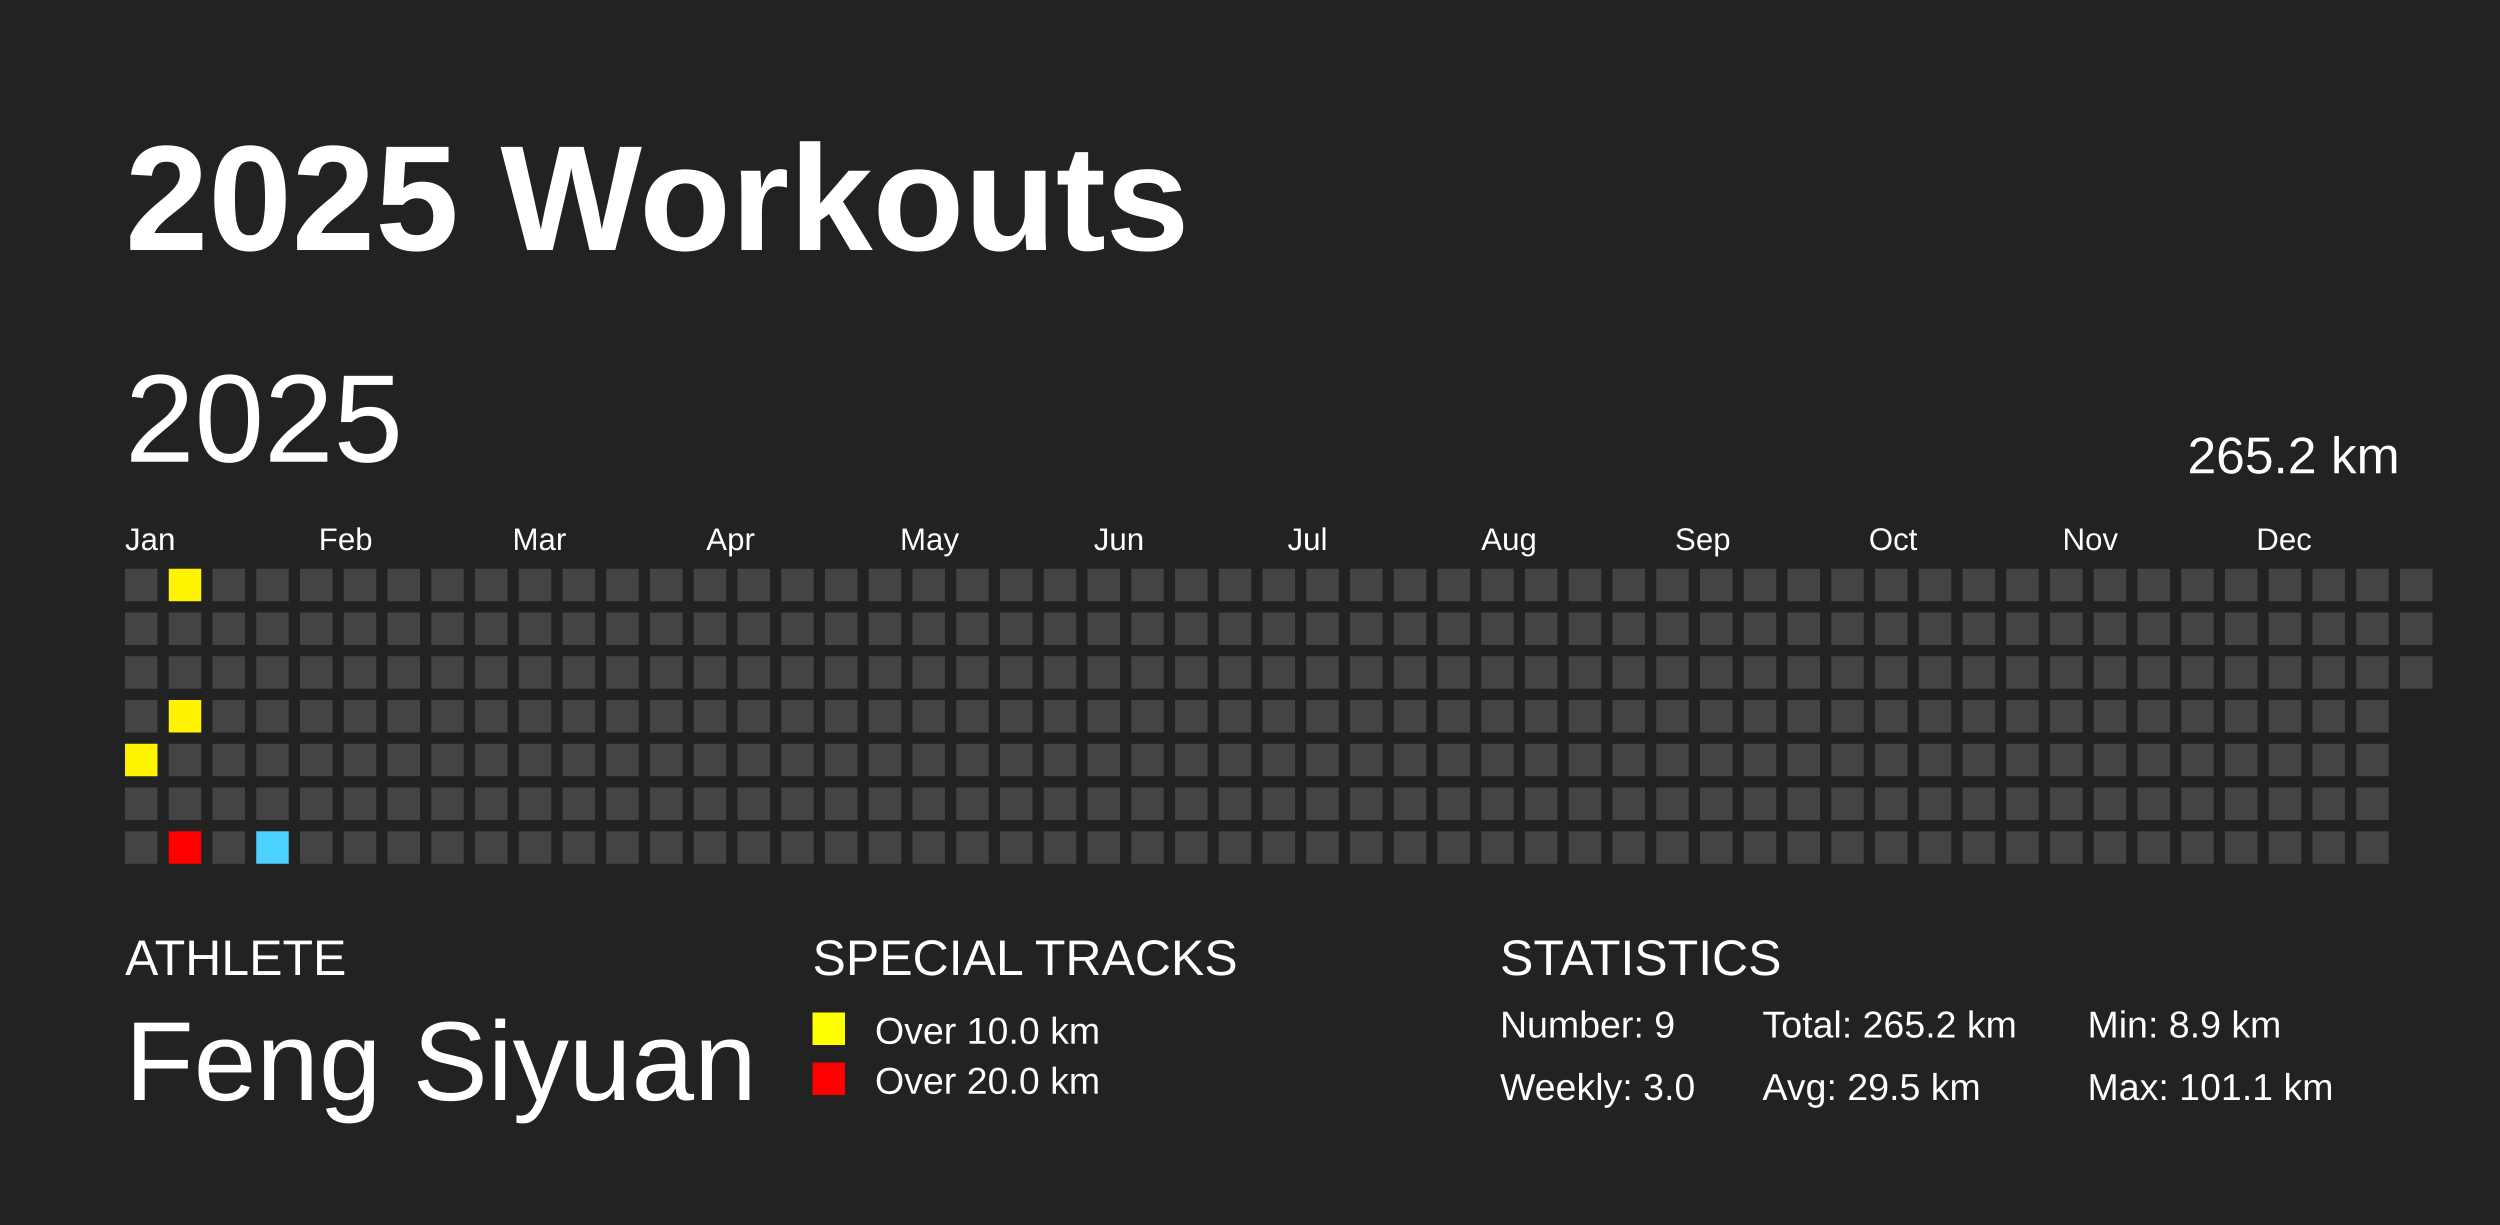
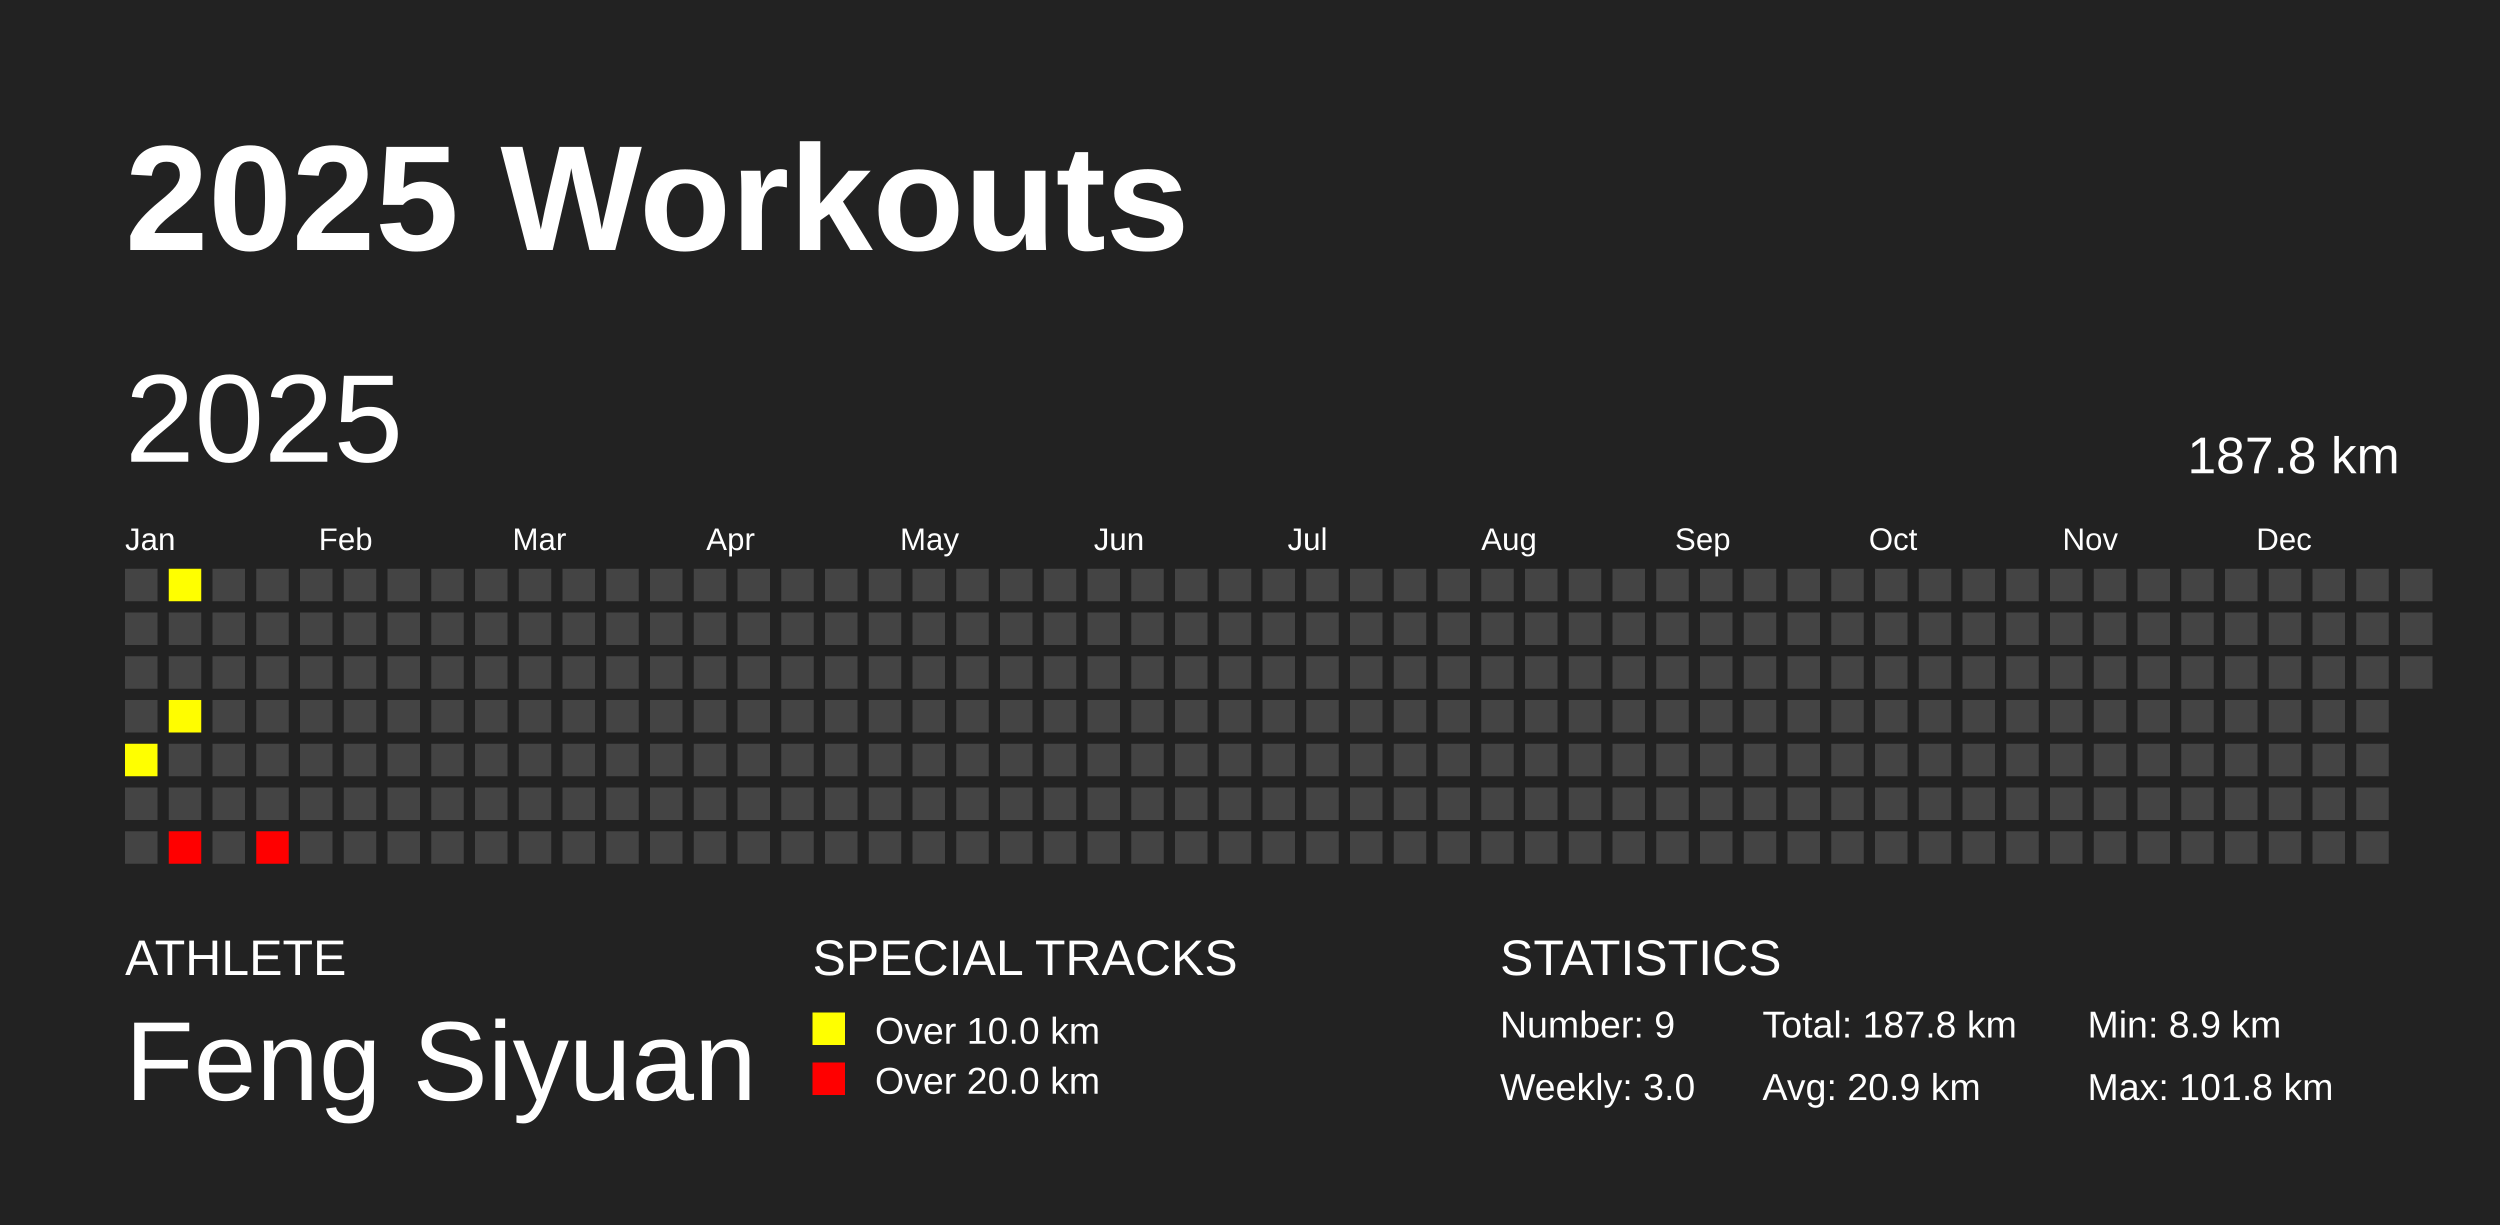
<svg xmlns="http://www.w3.org/2000/svg" baseProfile="full" height="98mm" version="1.1" viewBox="0,0,200,98" width="200mm">
  <defs />
  <rect fill="#222222" height="98" width="200" x="0" y="0" />
  <text fill="#FFFFFF" style="font-size:12px; font-family:Arial; font-weight:bold;" x="10" y="20">2025 Workouts</text>
  <text fill="#FFFFFF" style="font-size:4px; font-family:Arial" x="10" y="78">ATHLETE</text>
  <text fill="#FFFFFF" style="font-size:9px; font-family:Arial" x="10" y="88">Feng Siyuan</text>
  <text fill="#FFFFFF" style="font-size:4px; font-family:Arial" x="65" y="78">SPECIAL TRACKS</text>
  <rect fill="yellow" height="2.6" width="2.6" x="65" y="81" />
  <text fill="#FFFFFF" style="font-size:3px; font-family:Arial" x="70" y="83.5">Over 10.0 km</text>
  <rect fill="red" height="2.6" width="2.6" x="65" y="85" />
  <text fill="#FFFFFF" style="font-size:3px; font-family:Arial" x="70" y="87.5">Over 20.0 km</text>
  <text fill="#FFFFFF" style="font-size:4px; font-family:Arial" x="120" y="78">STATISTICS</text>
  <text fill="#FFFFFF" style="font-size:3px; font-family:Arial" x="120" y="83">Number: 9</text>
  <text fill="#FFFFFF" style="font-size:3px; font-family:Arial" x="120" y="88">Weekly: 3.0</text>
-   <text fill="#FFFFFF" style="font-size:3px; font-family:Arial" x="141" y="83">Total: 265.2 km</text>
-   <text fill="#FFFFFF" style="font-size:3px; font-family:Arial" x="141" y="88">Avg: 29.5 km</text>
+   <text fill="#FFFFFF" style="font-size:3px; font-family:Arial" x="141" y="83">Total: 187.8 km</text>
+   <text fill="#FFFFFF" style="font-size:3px; font-family:Arial" x="141" y="88">Avg: 20.9 km</text>
  <text fill="#FFFFFF" style="font-size:3px; font-family:Arial" x="167" y="83">Min: 8.9 km</text>
-   <text fill="#FFFFFF" style="font-size:3px; font-family:Arial" x="167" y="88">Max: 101.1 km</text>
+   <text fill="#FFFFFF" style="font-size:3px; font-family:Arial" x="167" y="88">Max: 101.8 km</text>
  <text dominant-baseline="hanging" fill="#FFFFFF" style="font-size:10.0px; font-family:Arial;" x="10" y="30">2025</text>
-   <text dominant-baseline="hanging" fill="#FFFFFF" style="font-size:4.125px; font-family:Arial;" x="175" y="35">265.2 km</text>
+   <text dominant-baseline="hanging" fill="#FFFFFF" style="font-size:4.125px; font-family:Arial;" x="175" y="35">187.8 km</text>
  <text fill="#FFFFFF" style="font-size:2.5px; font-family:Arial" x="10.0" y="44">Jan</text>
  <text fill="#FFFFFF" style="font-size:2.5px; font-family:Arial" x="25.5" y="44">Feb</text>
  <text fill="#FFFFFF" style="font-size:2.5px; font-family:Arial" x="41.0" y="44">Mar</text>
  <text fill="#FFFFFF" style="font-size:2.5px; font-family:Arial" x="56.5" y="44">Apr</text>
  <text fill="#FFFFFF" style="font-size:2.5px; font-family:Arial" x="72.0" y="44">May</text>
  <text fill="#FFFFFF" style="font-size:2.5px; font-family:Arial" x="87.5" y="44">Jun</text>
  <text fill="#FFFFFF" style="font-size:2.5px; font-family:Arial" x="103.0" y="44">Jul</text>
  <text fill="#FFFFFF" style="font-size:2.5px; font-family:Arial" x="118.5" y="44">Aug</text>
  <text fill="#FFFFFF" style="font-size:2.5px; font-family:Arial" x="134.0" y="44">Sep</text>
  <text fill="#FFFFFF" style="font-size:2.5px; font-family:Arial" x="149.5" y="44">Oct</text>
  <text fill="#FFFFFF" style="font-size:2.5px; font-family:Arial" x="165.0" y="44">Nov</text>
  <text fill="#FFFFFF" style="font-size:2.5px; font-family:Arial" x="180.5" y="44">Dec</text>
  <rect fill="#444444" height="2.6" width="2.6" x="10.0" y="45.5" />
  <rect fill="#444444" height="2.6" width="2.6" x="10.0" y="49.0" />
  <rect fill="#444444" height="2.6" width="2.6" x="10.0" y="52.5" />
  <rect fill="#444444" height="2.6" width="2.6" x="10.0" y="56.0" />
-   <rect fill="#fff400" height="2.6" width="2.6" x="10.0" y="59.5" />
+   <rect fill="#ffff00" height="2.6" width="2.6" x="10.0" y="59.5" />
  <rect fill="#444444" height="2.6" width="2.6" x="10.0" y="63.0" />
  <rect fill="#444444" height="2.6" width="2.6" x="10.0" y="66.5" />
-   <rect fill="#fff400" height="2.6" width="2.6" x="13.5" y="45.5" />
+   <rect fill="#ffff00" height="2.6" width="2.6" x="13.5" y="45.5" />
  <rect fill="#444444" height="2.6" width="2.6" x="13.5" y="49.0" />
  <rect fill="#444444" height="2.6" width="2.6" x="13.5" y="52.5" />
-   <rect fill="#fff300" height="2.6" width="2.6" x="13.5" y="56.0" />
+   <rect fill="#fffd00" height="2.6" width="2.6" x="13.5" y="56.0" />
  <rect fill="#444444" height="2.6" width="2.6" x="13.5" y="59.5" />
  <rect fill="#444444" height="2.6" width="2.6" x="13.5" y="63.0" />
  <rect fill="red" height="2.6" width="2.6" x="13.5" y="66.5" />
  <rect fill="#444444" height="2.6" width="2.6" x="17.0" y="45.5" />
  <rect fill="#444444" height="2.6" width="2.6" x="17.0" y="49.0" />
  <rect fill="#444444" height="2.6" width="2.6" x="17.0" y="52.5" />
  <rect fill="#444444" height="2.6" width="2.6" x="17.0" y="56.0" />
  <rect fill="#444444" height="2.6" width="2.6" x="17.0" y="59.5" />
  <rect fill="#444444" height="2.6" width="2.6" x="17.0" y="63.0" />
  <rect fill="#444444" height="2.6" width="2.6" x="17.0" y="66.5" />
  <rect fill="#444444" height="2.6" width="2.6" x="20.5" y="45.5" />
  <rect fill="#444444" height="2.6" width="2.6" x="20.5" y="49.0" />
  <rect fill="#444444" height="2.6" width="2.6" x="20.5" y="52.5" />
  <rect fill="#444444" height="2.6" width="2.6" x="20.5" y="56.0" />
  <rect fill="#444444" height="2.6" width="2.6" x="20.5" y="59.5" />
  <rect fill="#444444" height="2.6" width="2.6" x="20.5" y="63.0" />
-   <rect fill="#4dd2ff" height="2.6" width="2.6" x="20.5" y="66.5" />
+   <rect fill="red" height="2.6" width="2.6" x="20.5" y="66.5" />
  <rect fill="#444444" height="2.6" width="2.6" x="24.0" y="45.5" />
  <rect fill="#444444" height="2.6" width="2.6" x="24.0" y="49.0" />
  <rect fill="#444444" height="2.6" width="2.6" x="24.0" y="52.5" />
  <rect fill="#444444" height="2.6" width="2.6" x="24.0" y="56.0" />
  <rect fill="#444444" height="2.6" width="2.6" x="24.0" y="59.5" />
  <rect fill="#444444" height="2.6" width="2.6" x="24.0" y="63.0" />
  <rect fill="#444444" height="2.6" width="2.6" x="24.0" y="66.5" />
  <rect fill="#444444" height="2.6" width="2.6" x="27.5" y="45.5" />
  <rect fill="#444444" height="2.6" width="2.6" x="27.5" y="49.0" />
  <rect fill="#444444" height="2.6" width="2.6" x="27.5" y="52.5" />
  <rect fill="#444444" height="2.6" width="2.6" x="27.5" y="56.0" />
  <rect fill="#444444" height="2.6" width="2.6" x="27.5" y="59.5" />
  <rect fill="#444444" height="2.6" width="2.6" x="27.5" y="63.0" />
  <rect fill="#444444" height="2.6" width="2.6" x="27.5" y="66.5" />
  <rect fill="#444444" height="2.6" width="2.6" x="31.0" y="45.5" />
  <rect fill="#444444" height="2.6" width="2.6" x="31.0" y="49.0" />
  <rect fill="#444444" height="2.6" width="2.6" x="31.0" y="52.5" />
  <rect fill="#444444" height="2.6" width="2.6" x="31.0" y="56.0" />
  <rect fill="#444444" height="2.6" width="2.6" x="31.0" y="59.5" />
  <rect fill="#444444" height="2.6" width="2.6" x="31.0" y="63.0" />
  <rect fill="#444444" height="2.6" width="2.6" x="31.0" y="66.5" />
  <rect fill="#444444" height="2.6" width="2.6" x="34.5" y="45.5" />
  <rect fill="#444444" height="2.6" width="2.6" x="34.5" y="49.0" />
  <rect fill="#444444" height="2.6" width="2.6" x="34.5" y="52.5" />
  <rect fill="#444444" height="2.6" width="2.6" x="34.5" y="56.0" />
  <rect fill="#444444" height="2.6" width="2.6" x="34.5" y="59.5" />
  <rect fill="#444444" height="2.6" width="2.6" x="34.5" y="63.0" />
  <rect fill="#444444" height="2.6" width="2.6" x="34.5" y="66.5" />
  <rect fill="#444444" height="2.6" width="2.6" x="38.0" y="45.5" />
  <rect fill="#444444" height="2.6" width="2.6" x="38.0" y="49.0" />
  <rect fill="#444444" height="2.6" width="2.6" x="38.0" y="52.5" />
  <rect fill="#444444" height="2.6" width="2.6" x="38.0" y="56.0" />
  <rect fill="#444444" height="2.6" width="2.6" x="38.0" y="59.5" />
  <rect fill="#444444" height="2.6" width="2.6" x="38.0" y="63.0" />
  <rect fill="#444444" height="2.6" width="2.6" x="38.0" y="66.5" />
  <rect fill="#444444" height="2.6" width="2.6" x="41.5" y="45.5" />
  <rect fill="#444444" height="2.6" width="2.6" x="41.5" y="49.0" />
  <rect fill="#444444" height="2.6" width="2.6" x="41.5" y="52.5" />
  <rect fill="#444444" height="2.6" width="2.6" x="41.5" y="56.0" />
  <rect fill="#444444" height="2.6" width="2.6" x="41.5" y="59.5" />
  <rect fill="#444444" height="2.6" width="2.6" x="41.5" y="63.0" />
  <rect fill="#444444" height="2.6" width="2.6" x="41.5" y="66.5" />
  <rect fill="#444444" height="2.6" width="2.6" x="45.0" y="45.5" />
  <rect fill="#444444" height="2.6" width="2.6" x="45.0" y="49.0" />
  <rect fill="#444444" height="2.6" width="2.6" x="45.0" y="52.5" />
  <rect fill="#444444" height="2.6" width="2.6" x="45.0" y="56.0" />
  <rect fill="#444444" height="2.6" width="2.6" x="45.0" y="59.5" />
  <rect fill="#444444" height="2.6" width="2.6" x="45.0" y="63.0" />
  <rect fill="#444444" height="2.6" width="2.6" x="45.0" y="66.5" />
  <rect fill="#444444" height="2.6" width="2.6" x="48.5" y="45.5" />
  <rect fill="#444444" height="2.6" width="2.6" x="48.5" y="49.0" />
  <rect fill="#444444" height="2.6" width="2.6" x="48.5" y="52.5" />
  <rect fill="#444444" height="2.6" width="2.6" x="48.5" y="56.0" />
  <rect fill="#444444" height="2.6" width="2.6" x="48.5" y="59.5" />
  <rect fill="#444444" height="2.6" width="2.6" x="48.5" y="63.0" />
  <rect fill="#444444" height="2.6" width="2.6" x="48.5" y="66.5" />
  <rect fill="#444444" height="2.6" width="2.6" x="52.0" y="45.5" />
  <rect fill="#444444" height="2.6" width="2.6" x="52.0" y="49.0" />
  <rect fill="#444444" height="2.6" width="2.6" x="52.0" y="52.5" />
  <rect fill="#444444" height="2.6" width="2.6" x="52.0" y="56.0" />
  <rect fill="#444444" height="2.6" width="2.6" x="52.0" y="59.5" />
  <rect fill="#444444" height="2.6" width="2.6" x="52.0" y="63.0" />
  <rect fill="#444444" height="2.6" width="2.6" x="52.0" y="66.5" />
  <rect fill="#444444" height="2.6" width="2.6" x="55.5" y="45.5" />
  <rect fill="#444444" height="2.6" width="2.6" x="55.5" y="49.0" />
  <rect fill="#444444" height="2.6" width="2.6" x="55.5" y="52.5" />
  <rect fill="#444444" height="2.6" width="2.6" x="55.5" y="56.0" />
  <rect fill="#444444" height="2.6" width="2.6" x="55.5" y="59.5" />
  <rect fill="#444444" height="2.6" width="2.6" x="55.5" y="63.0" />
  <rect fill="#444444" height="2.6" width="2.6" x="55.5" y="66.5" />
  <rect fill="#444444" height="2.6" width="2.6" x="59.0" y="45.5" />
  <rect fill="#444444" height="2.6" width="2.6" x="59.0" y="49.0" />
  <rect fill="#444444" height="2.6" width="2.6" x="59.0" y="52.5" />
  <rect fill="#444444" height="2.6" width="2.6" x="59.0" y="56.0" />
  <rect fill="#444444" height="2.6" width="2.6" x="59.0" y="59.5" />
  <rect fill="#444444" height="2.6" width="2.6" x="59.0" y="63.0" />
  <rect fill="#444444" height="2.6" width="2.6" x="59.0" y="66.5" />
  <rect fill="#444444" height="2.6" width="2.6" x="62.5" y="45.5" />
  <rect fill="#444444" height="2.6" width="2.6" x="62.5" y="49.0" />
  <rect fill="#444444" height="2.6" width="2.6" x="62.5" y="52.5" />
  <rect fill="#444444" height="2.6" width="2.6" x="62.5" y="56.0" />
  <rect fill="#444444" height="2.6" width="2.6" x="62.5" y="59.5" />
  <rect fill="#444444" height="2.6" width="2.6" x="62.5" y="63.0" />
  <rect fill="#444444" height="2.6" width="2.6" x="62.5" y="66.5" />
  <rect fill="#444444" height="2.6" width="2.6" x="66.0" y="45.5" />
  <rect fill="#444444" height="2.6" width="2.6" x="66.0" y="49.0" />
  <rect fill="#444444" height="2.6" width="2.6" x="66.0" y="52.5" />
  <rect fill="#444444" height="2.6" width="2.6" x="66.0" y="56.0" />
  <rect fill="#444444" height="2.6" width="2.6" x="66.0" y="59.5" />
  <rect fill="#444444" height="2.6" width="2.6" x="66.0" y="63.0" />
  <rect fill="#444444" height="2.6" width="2.6" x="66.0" y="66.5" />
  <rect fill="#444444" height="2.6" width="2.6" x="69.5" y="45.5" />
  <rect fill="#444444" height="2.6" width="2.6" x="69.5" y="49.0" />
  <rect fill="#444444" height="2.6" width="2.6" x="69.5" y="52.5" />
  <rect fill="#444444" height="2.6" width="2.6" x="69.5" y="56.0" />
  <rect fill="#444444" height="2.6" width="2.6" x="69.5" y="59.5" />
  <rect fill="#444444" height="2.6" width="2.6" x="69.5" y="63.0" />
  <rect fill="#444444" height="2.6" width="2.6" x="69.5" y="66.5" />
  <rect fill="#444444" height="2.6" width="2.6" x="73.0" y="45.5" />
  <rect fill="#444444" height="2.6" width="2.6" x="73.0" y="49.0" />
  <rect fill="#444444" height="2.6" width="2.6" x="73.0" y="52.5" />
  <rect fill="#444444" height="2.6" width="2.6" x="73.0" y="56.0" />
  <rect fill="#444444" height="2.6" width="2.6" x="73.0" y="59.5" />
  <rect fill="#444444" height="2.6" width="2.6" x="73.0" y="63.0" />
  <rect fill="#444444" height="2.6" width="2.6" x="73.0" y="66.5" />
  <rect fill="#444444" height="2.6" width="2.6" x="76.5" y="45.5" />
  <rect fill="#444444" height="2.6" width="2.6" x="76.5" y="49.0" />
  <rect fill="#444444" height="2.6" width="2.6" x="76.5" y="52.5" />
  <rect fill="#444444" height="2.6" width="2.6" x="76.5" y="56.0" />
  <rect fill="#444444" height="2.6" width="2.6" x="76.5" y="59.5" />
  <rect fill="#444444" height="2.6" width="2.6" x="76.5" y="63.0" />
  <rect fill="#444444" height="2.6" width="2.6" x="76.5" y="66.5" />
  <rect fill="#444444" height="2.6" width="2.6" x="80.0" y="45.5" />
  <rect fill="#444444" height="2.6" width="2.6" x="80.0" y="49.0" />
  <rect fill="#444444" height="2.6" width="2.6" x="80.0" y="52.5" />
  <rect fill="#444444" height="2.6" width="2.6" x="80.0" y="56.0" />
  <rect fill="#444444" height="2.6" width="2.6" x="80.0" y="59.5" />
  <rect fill="#444444" height="2.6" width="2.6" x="80.0" y="63.0" />
  <rect fill="#444444" height="2.6" width="2.6" x="80.0" y="66.5" />
  <rect fill="#444444" height="2.6" width="2.6" x="83.5" y="45.5" />
  <rect fill="#444444" height="2.6" width="2.6" x="83.5" y="49.0" />
  <rect fill="#444444" height="2.6" width="2.6" x="83.5" y="52.5" />
  <rect fill="#444444" height="2.6" width="2.6" x="83.5" y="56.0" />
  <rect fill="#444444" height="2.6" width="2.6" x="83.5" y="59.5" />
  <rect fill="#444444" height="2.6" width="2.6" x="83.5" y="63.0" />
  <rect fill="#444444" height="2.6" width="2.6" x="83.5" y="66.5" />
  <rect fill="#444444" height="2.6" width="2.6" x="87.0" y="45.5" />
  <rect fill="#444444" height="2.6" width="2.6" x="87.0" y="49.0" />
  <rect fill="#444444" height="2.6" width="2.6" x="87.0" y="52.5" />
  <rect fill="#444444" height="2.6" width="2.6" x="87.0" y="56.0" />
  <rect fill="#444444" height="2.6" width="2.6" x="87.0" y="59.5" />
  <rect fill="#444444" height="2.6" width="2.6" x="87.0" y="63.0" />
  <rect fill="#444444" height="2.6" width="2.6" x="87.0" y="66.5" />
  <rect fill="#444444" height="2.6" width="2.6" x="90.5" y="45.5" />
  <rect fill="#444444" height="2.6" width="2.6" x="90.5" y="49.0" />
  <rect fill="#444444" height="2.6" width="2.6" x="90.5" y="52.5" />
  <rect fill="#444444" height="2.6" width="2.6" x="90.5" y="56.0" />
  <rect fill="#444444" height="2.6" width="2.6" x="90.5" y="59.5" />
  <rect fill="#444444" height="2.6" width="2.6" x="90.5" y="63.0" />
  <rect fill="#444444" height="2.6" width="2.6" x="90.5" y="66.5" />
  <rect fill="#444444" height="2.6" width="2.6" x="94.0" y="45.5" />
  <rect fill="#444444" height="2.6" width="2.6" x="94.0" y="49.0" />
  <rect fill="#444444" height="2.6" width="2.6" x="94.0" y="52.5" />
  <rect fill="#444444" height="2.6" width="2.6" x="94.0" y="56.0" />
  <rect fill="#444444" height="2.6" width="2.6" x="94.0" y="59.5" />
  <rect fill="#444444" height="2.6" width="2.6" x="94.0" y="63.0" />
  <rect fill="#444444" height="2.6" width="2.6" x="94.0" y="66.5" />
  <rect fill="#444444" height="2.6" width="2.6" x="97.5" y="45.5" />
  <rect fill="#444444" height="2.6" width="2.6" x="97.5" y="49.0" />
  <rect fill="#444444" height="2.6" width="2.6" x="97.5" y="52.5" />
  <rect fill="#444444" height="2.6" width="2.6" x="97.5" y="56.0" />
  <rect fill="#444444" height="2.6" width="2.6" x="97.5" y="59.5" />
  <rect fill="#444444" height="2.6" width="2.6" x="97.5" y="63.0" />
  <rect fill="#444444" height="2.6" width="2.6" x="97.5" y="66.5" />
  <rect fill="#444444" height="2.6" width="2.6" x="101.0" y="45.5" />
  <rect fill="#444444" height="2.6" width="2.6" x="101.0" y="49.0" />
  <rect fill="#444444" height="2.6" width="2.6" x="101.0" y="52.5" />
  <rect fill="#444444" height="2.6" width="2.6" x="101.0" y="56.0" />
  <rect fill="#444444" height="2.6" width="2.6" x="101.0" y="59.5" />
  <rect fill="#444444" height="2.6" width="2.6" x="101.0" y="63.0" />
  <rect fill="#444444" height="2.6" width="2.6" x="101.0" y="66.5" />
  <rect fill="#444444" height="2.6" width="2.6" x="104.5" y="45.5" />
  <rect fill="#444444" height="2.6" width="2.6" x="104.5" y="49.0" />
  <rect fill="#444444" height="2.6" width="2.6" x="104.5" y="52.5" />
  <rect fill="#444444" height="2.6" width="2.6" x="104.5" y="56.0" />
  <rect fill="#444444" height="2.6" width="2.6" x="104.5" y="59.5" />
  <rect fill="#444444" height="2.6" width="2.6" x="104.5" y="63.0" />
  <rect fill="#444444" height="2.6" width="2.6" x="104.5" y="66.5" />
  <rect fill="#444444" height="2.6" width="2.6" x="108.0" y="45.5" />
  <rect fill="#444444" height="2.6" width="2.6" x="108.0" y="49.0" />
  <rect fill="#444444" height="2.6" width="2.6" x="108.0" y="52.5" />
  <rect fill="#444444" height="2.6" width="2.6" x="108.0" y="56.0" />
  <rect fill="#444444" height="2.6" width="2.6" x="108.0" y="59.5" />
  <rect fill="#444444" height="2.6" width="2.6" x="108.0" y="63.0" />
  <rect fill="#444444" height="2.6" width="2.6" x="108.0" y="66.5" />
  <rect fill="#444444" height="2.6" width="2.6" x="111.5" y="45.5" />
  <rect fill="#444444" height="2.6" width="2.6" x="111.5" y="49.0" />
  <rect fill="#444444" height="2.6" width="2.6" x="111.5" y="52.5" />
  <rect fill="#444444" height="2.6" width="2.6" x="111.5" y="56.0" />
  <rect fill="#444444" height="2.6" width="2.6" x="111.5" y="59.5" />
  <rect fill="#444444" height="2.6" width="2.6" x="111.5" y="63.0" />
  <rect fill="#444444" height="2.6" width="2.6" x="111.5" y="66.5" />
  <rect fill="#444444" height="2.6" width="2.6" x="115.0" y="45.5" />
  <rect fill="#444444" height="2.6" width="2.6" x="115.0" y="49.0" />
  <rect fill="#444444" height="2.6" width="2.6" x="115.0" y="52.5" />
  <rect fill="#444444" height="2.6" width="2.6" x="115.0" y="56.0" />
  <rect fill="#444444" height="2.6" width="2.6" x="115.0" y="59.5" />
  <rect fill="#444444" height="2.6" width="2.6" x="115.0" y="63.0" />
  <rect fill="#444444" height="2.6" width="2.6" x="115.0" y="66.5" />
  <rect fill="#444444" height="2.6" width="2.6" x="118.5" y="45.5" />
  <rect fill="#444444" height="2.6" width="2.6" x="118.5" y="49.0" />
  <rect fill="#444444" height="2.6" width="2.6" x="118.5" y="52.5" />
  <rect fill="#444444" height="2.6" width="2.6" x="118.5" y="56.0" />
  <rect fill="#444444" height="2.6" width="2.6" x="118.5" y="59.5" />
  <rect fill="#444444" height="2.6" width="2.6" x="118.5" y="63.0" />
  <rect fill="#444444" height="2.6" width="2.6" x="118.5" y="66.5" />
  <rect fill="#444444" height="2.6" width="2.6" x="122.0" y="45.5" />
  <rect fill="#444444" height="2.6" width="2.6" x="122.0" y="49.0" />
  <rect fill="#444444" height="2.6" width="2.6" x="122.0" y="52.5" />
  <rect fill="#444444" height="2.6" width="2.6" x="122.0" y="56.0" />
  <rect fill="#444444" height="2.6" width="2.6" x="122.0" y="59.5" />
  <rect fill="#444444" height="2.6" width="2.6" x="122.0" y="63.0" />
  <rect fill="#444444" height="2.6" width="2.6" x="122.0" y="66.5" />
  <rect fill="#444444" height="2.6" width="2.6" x="125.5" y="45.5" />
  <rect fill="#444444" height="2.6" width="2.6" x="125.5" y="49.0" />
  <rect fill="#444444" height="2.6" width="2.6" x="125.5" y="52.5" />
  <rect fill="#444444" height="2.6" width="2.6" x="125.5" y="56.0" />
  <rect fill="#444444" height="2.6" width="2.6" x="125.5" y="59.5" />
  <rect fill="#444444" height="2.6" width="2.6" x="125.5" y="63.0" />
  <rect fill="#444444" height="2.6" width="2.6" x="125.5" y="66.5" />
  <rect fill="#444444" height="2.6" width="2.6" x="129.0" y="45.5" />
  <rect fill="#444444" height="2.6" width="2.6" x="129.0" y="49.0" />
  <rect fill="#444444" height="2.6" width="2.6" x="129.0" y="52.5" />
  <rect fill="#444444" height="2.6" width="2.6" x="129.0" y="56.0" />
  <rect fill="#444444" height="2.6" width="2.6" x="129.0" y="59.5" />
  <rect fill="#444444" height="2.6" width="2.6" x="129.0" y="63.0" />
  <rect fill="#444444" height="2.6" width="2.6" x="129.0" y="66.5" />
  <rect fill="#444444" height="2.6" width="2.6" x="132.5" y="45.5" />
  <rect fill="#444444" height="2.6" width="2.6" x="132.5" y="49.0" />
  <rect fill="#444444" height="2.6" width="2.6" x="132.5" y="52.5" />
  <rect fill="#444444" height="2.6" width="2.6" x="132.5" y="56.0" />
  <rect fill="#444444" height="2.6" width="2.6" x="132.5" y="59.5" />
  <rect fill="#444444" height="2.6" width="2.6" x="132.5" y="63.0" />
  <rect fill="#444444" height="2.6" width="2.6" x="132.5" y="66.5" />
  <rect fill="#444444" height="2.6" width="2.6" x="136.0" y="45.5" />
  <rect fill="#444444" height="2.6" width="2.6" x="136.0" y="49.0" />
  <rect fill="#444444" height="2.6" width="2.6" x="136.0" y="52.5" />
  <rect fill="#444444" height="2.6" width="2.6" x="136.0" y="56.0" />
  <rect fill="#444444" height="2.6" width="2.6" x="136.0" y="59.5" />
  <rect fill="#444444" height="2.6" width="2.6" x="136.0" y="63.0" />
  <rect fill="#444444" height="2.6" width="2.6" x="136.0" y="66.5" />
  <rect fill="#444444" height="2.6" width="2.6" x="139.5" y="45.5" />
  <rect fill="#444444" height="2.6" width="2.6" x="139.5" y="49.0" />
  <rect fill="#444444" height="2.6" width="2.6" x="139.5" y="52.5" />
  <rect fill="#444444" height="2.6" width="2.6" x="139.5" y="56.0" />
  <rect fill="#444444" height="2.6" width="2.6" x="139.5" y="59.5" />
  <rect fill="#444444" height="2.6" width="2.6" x="139.5" y="63.0" />
  <rect fill="#444444" height="2.6" width="2.6" x="139.5" y="66.5" />
  <rect fill="#444444" height="2.6" width="2.6" x="143.0" y="45.5" />
  <rect fill="#444444" height="2.6" width="2.6" x="143.0" y="49.0" />
  <rect fill="#444444" height="2.6" width="2.6" x="143.0" y="52.5" />
  <rect fill="#444444" height="2.6" width="2.6" x="143.0" y="56.0" />
  <rect fill="#444444" height="2.6" width="2.6" x="143.0" y="59.5" />
  <rect fill="#444444" height="2.6" width="2.6" x="143.0" y="63.0" />
  <rect fill="#444444" height="2.6" width="2.6" x="143.0" y="66.5" />
  <rect fill="#444444" height="2.6" width="2.6" x="146.5" y="45.5" />
  <rect fill="#444444" height="2.6" width="2.6" x="146.5" y="49.0" />
  <rect fill="#444444" height="2.6" width="2.6" x="146.5" y="52.5" />
  <rect fill="#444444" height="2.6" width="2.6" x="146.5" y="56.0" />
  <rect fill="#444444" height="2.6" width="2.6" x="146.5" y="59.5" />
  <rect fill="#444444" height="2.6" width="2.6" x="146.5" y="63.0" />
  <rect fill="#444444" height="2.6" width="2.6" x="146.5" y="66.5" />
  <rect fill="#444444" height="2.6" width="2.6" x="150.0" y="45.5" />
  <rect fill="#444444" height="2.6" width="2.6" x="150.0" y="49.0" />
  <rect fill="#444444" height="2.6" width="2.6" x="150.0" y="52.5" />
  <rect fill="#444444" height="2.6" width="2.6" x="150.0" y="56.0" />
  <rect fill="#444444" height="2.6" width="2.6" x="150.0" y="59.5" />
  <rect fill="#444444" height="2.6" width="2.6" x="150.0" y="63.0" />
  <rect fill="#444444" height="2.6" width="2.6" x="150.0" y="66.5" />
  <rect fill="#444444" height="2.6" width="2.6" x="153.5" y="45.5" />
  <rect fill="#444444" height="2.6" width="2.6" x="153.5" y="49.0" />
  <rect fill="#444444" height="2.6" width="2.6" x="153.5" y="52.5" />
  <rect fill="#444444" height="2.6" width="2.6" x="153.5" y="56.0" />
  <rect fill="#444444" height="2.6" width="2.6" x="153.5" y="59.5" />
  <rect fill="#444444" height="2.6" width="2.6" x="153.5" y="63.0" />
  <rect fill="#444444" height="2.6" width="2.6" x="153.5" y="66.5" />
  <rect fill="#444444" height="2.6" width="2.6" x="157.0" y="45.5" />
  <rect fill="#444444" height="2.6" width="2.6" x="157.0" y="49.0" />
  <rect fill="#444444" height="2.6" width="2.6" x="157.0" y="52.5" />
  <rect fill="#444444" height="2.6" width="2.6" x="157.0" y="56.0" />
  <rect fill="#444444" height="2.6" width="2.6" x="157.0" y="59.5" />
  <rect fill="#444444" height="2.6" width="2.6" x="157.0" y="63.0" />
  <rect fill="#444444" height="2.6" width="2.6" x="157.0" y="66.5" />
  <rect fill="#444444" height="2.6" width="2.6" x="160.5" y="45.5" />
  <rect fill="#444444" height="2.6" width="2.6" x="160.5" y="49.0" />
  <rect fill="#444444" height="2.6" width="2.6" x="160.5" y="52.5" />
  <rect fill="#444444" height="2.6" width="2.6" x="160.5" y="56.0" />
  <rect fill="#444444" height="2.6" width="2.6" x="160.5" y="59.5" />
  <rect fill="#444444" height="2.6" width="2.6" x="160.5" y="63.0" />
  <rect fill="#444444" height="2.6" width="2.6" x="160.5" y="66.5" />
  <rect fill="#444444" height="2.6" width="2.6" x="164.0" y="45.5" />
  <rect fill="#444444" height="2.6" width="2.6" x="164.0" y="49.0" />
  <rect fill="#444444" height="2.6" width="2.6" x="164.0" y="52.5" />
  <rect fill="#444444" height="2.6" width="2.6" x="164.0" y="56.0" />
  <rect fill="#444444" height="2.6" width="2.6" x="164.0" y="59.5" />
  <rect fill="#444444" height="2.6" width="2.6" x="164.0" y="63.0" />
  <rect fill="#444444" height="2.6" width="2.6" x="164.0" y="66.5" />
  <rect fill="#444444" height="2.6" width="2.6" x="167.5" y="45.5" />
  <rect fill="#444444" height="2.6" width="2.6" x="167.5" y="49.0" />
  <rect fill="#444444" height="2.6" width="2.6" x="167.5" y="52.5" />
  <rect fill="#444444" height="2.6" width="2.6" x="167.5" y="56.0" />
  <rect fill="#444444" height="2.6" width="2.6" x="167.5" y="59.5" />
  <rect fill="#444444" height="2.6" width="2.6" x="167.5" y="63.0" />
  <rect fill="#444444" height="2.6" width="2.6" x="167.5" y="66.5" />
  <rect fill="#444444" height="2.6" width="2.6" x="171.0" y="45.5" />
  <rect fill="#444444" height="2.6" width="2.6" x="171.0" y="49.0" />
  <rect fill="#444444" height="2.6" width="2.6" x="171.0" y="52.5" />
  <rect fill="#444444" height="2.6" width="2.6" x="171.0" y="56.0" />
  <rect fill="#444444" height="2.6" width="2.6" x="171.0" y="59.5" />
  <rect fill="#444444" height="2.6" width="2.6" x="171.0" y="63.0" />
  <rect fill="#444444" height="2.6" width="2.6" x="171.0" y="66.5" />
  <rect fill="#444444" height="2.6" width="2.6" x="174.5" y="45.5" />
  <rect fill="#444444" height="2.6" width="2.6" x="174.5" y="49.0" />
  <rect fill="#444444" height="2.6" width="2.6" x="174.5" y="52.5" />
  <rect fill="#444444" height="2.6" width="2.6" x="174.5" y="56.0" />
  <rect fill="#444444" height="2.6" width="2.6" x="174.5" y="59.5" />
  <rect fill="#444444" height="2.6" width="2.6" x="174.5" y="63.0" />
  <rect fill="#444444" height="2.6" width="2.6" x="174.5" y="66.5" />
  <rect fill="#444444" height="2.6" width="2.6" x="178.0" y="45.5" />
  <rect fill="#444444" height="2.6" width="2.6" x="178.0" y="49.0" />
  <rect fill="#444444" height="2.6" width="2.6" x="178.0" y="52.5" />
  <rect fill="#444444" height="2.6" width="2.6" x="178.0" y="56.0" />
  <rect fill="#444444" height="2.6" width="2.6" x="178.0" y="59.5" />
  <rect fill="#444444" height="2.6" width="2.6" x="178.0" y="63.0" />
  <rect fill="#444444" height="2.6" width="2.6" x="178.0" y="66.5" />
  <rect fill="#444444" height="2.6" width="2.6" x="181.5" y="45.5" />
  <rect fill="#444444" height="2.6" width="2.6" x="181.5" y="49.0" />
  <rect fill="#444444" height="2.6" width="2.6" x="181.5" y="52.5" />
  <rect fill="#444444" height="2.6" width="2.6" x="181.5" y="56.0" />
  <rect fill="#444444" height="2.6" width="2.6" x="181.5" y="59.5" />
  <rect fill="#444444" height="2.6" width="2.6" x="181.5" y="63.0" />
  <rect fill="#444444" height="2.6" width="2.6" x="181.5" y="66.5" />
  <rect fill="#444444" height="2.6" width="2.6" x="185.0" y="45.5" />
  <rect fill="#444444" height="2.6" width="2.6" x="185.0" y="49.0" />
  <rect fill="#444444" height="2.6" width="2.6" x="185.0" y="52.5" />
  <rect fill="#444444" height="2.6" width="2.6" x="185.0" y="56.0" />
  <rect fill="#444444" height="2.6" width="2.6" x="185.0" y="59.5" />
  <rect fill="#444444" height="2.6" width="2.6" x="185.0" y="63.0" />
  <rect fill="#444444" height="2.6" width="2.6" x="185.0" y="66.5" />
  <rect fill="#444444" height="2.6" width="2.6" x="188.5" y="45.5" />
  <rect fill="#444444" height="2.6" width="2.6" x="188.5" y="49.0" />
  <rect fill="#444444" height="2.6" width="2.6" x="188.5" y="52.5" />
  <rect fill="#444444" height="2.6" width="2.6" x="188.5" y="56.0" />
  <rect fill="#444444" height="2.6" width="2.6" x="188.5" y="59.5" />
  <rect fill="#444444" height="2.6" width="2.6" x="188.5" y="63.0" />
  <rect fill="#444444" height="2.6" width="2.6" x="188.5" y="66.5" />
  <rect fill="#444444" height="2.6" width="2.6" x="192.0" y="45.5" />
  <rect fill="#444444" height="2.6" width="2.6" x="192.0" y="49.0" />
  <rect fill="#444444" height="2.6" width="2.6" x="192.0" y="52.5" />
</svg>
